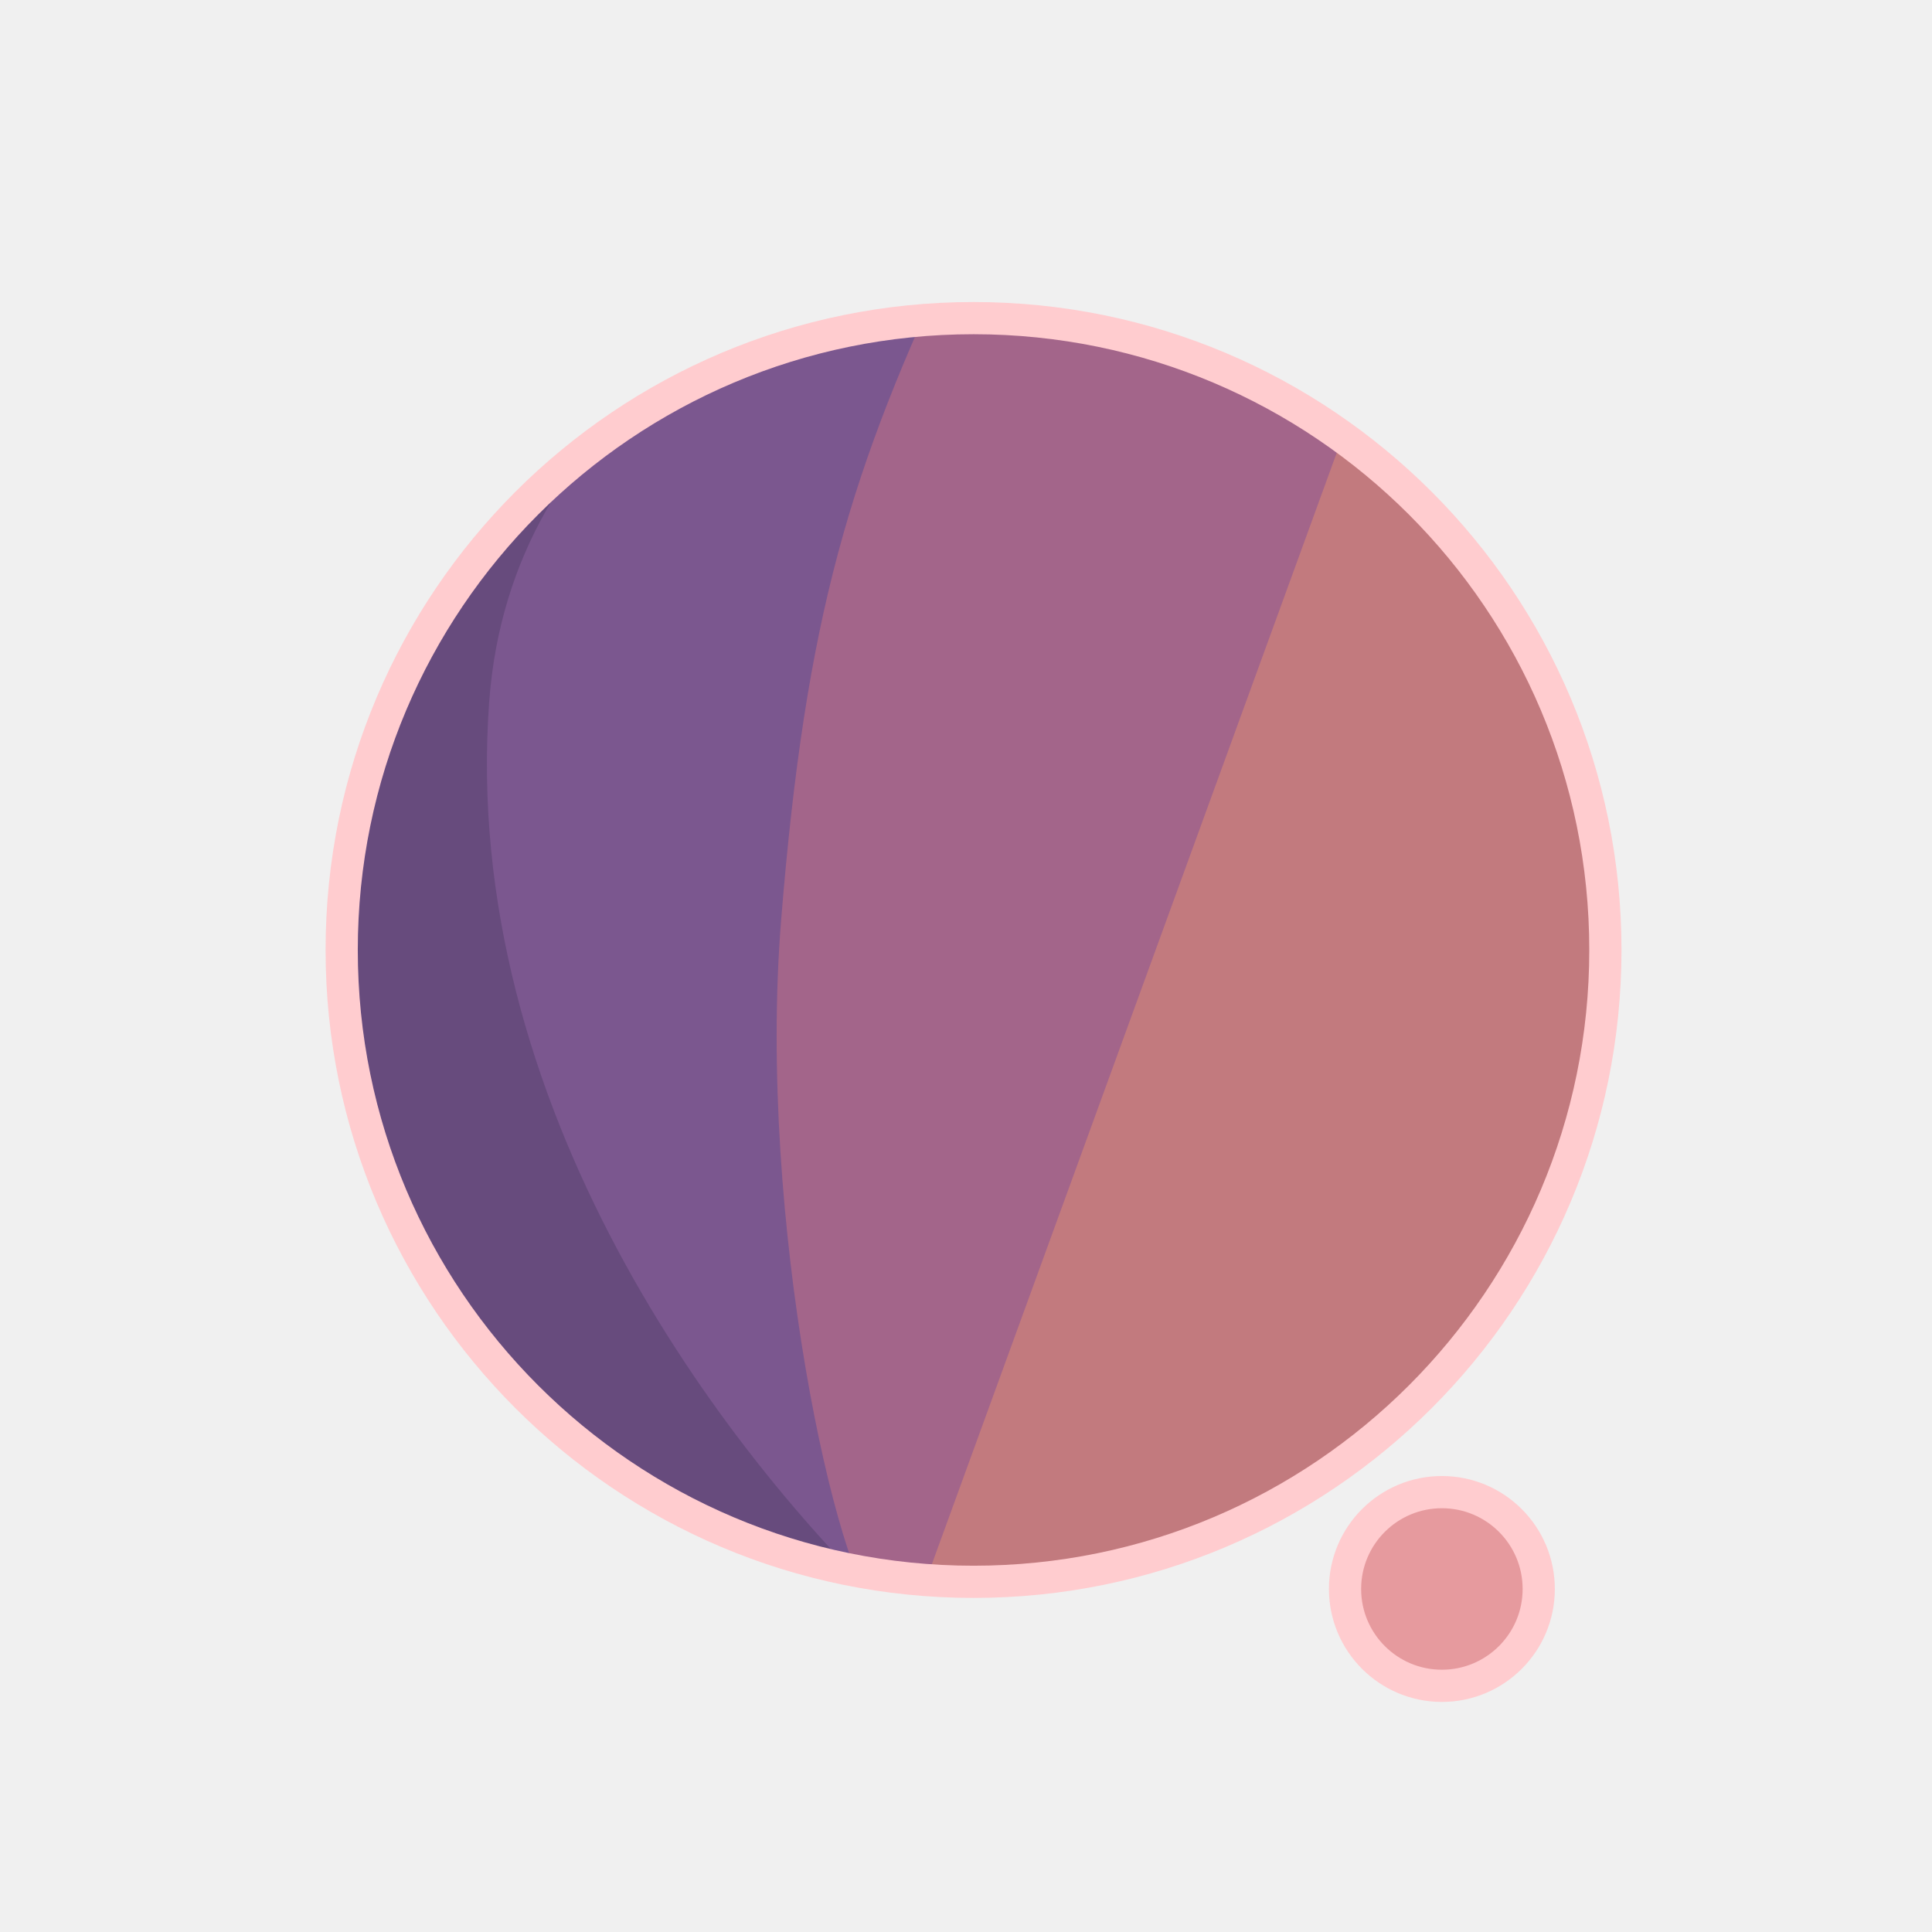
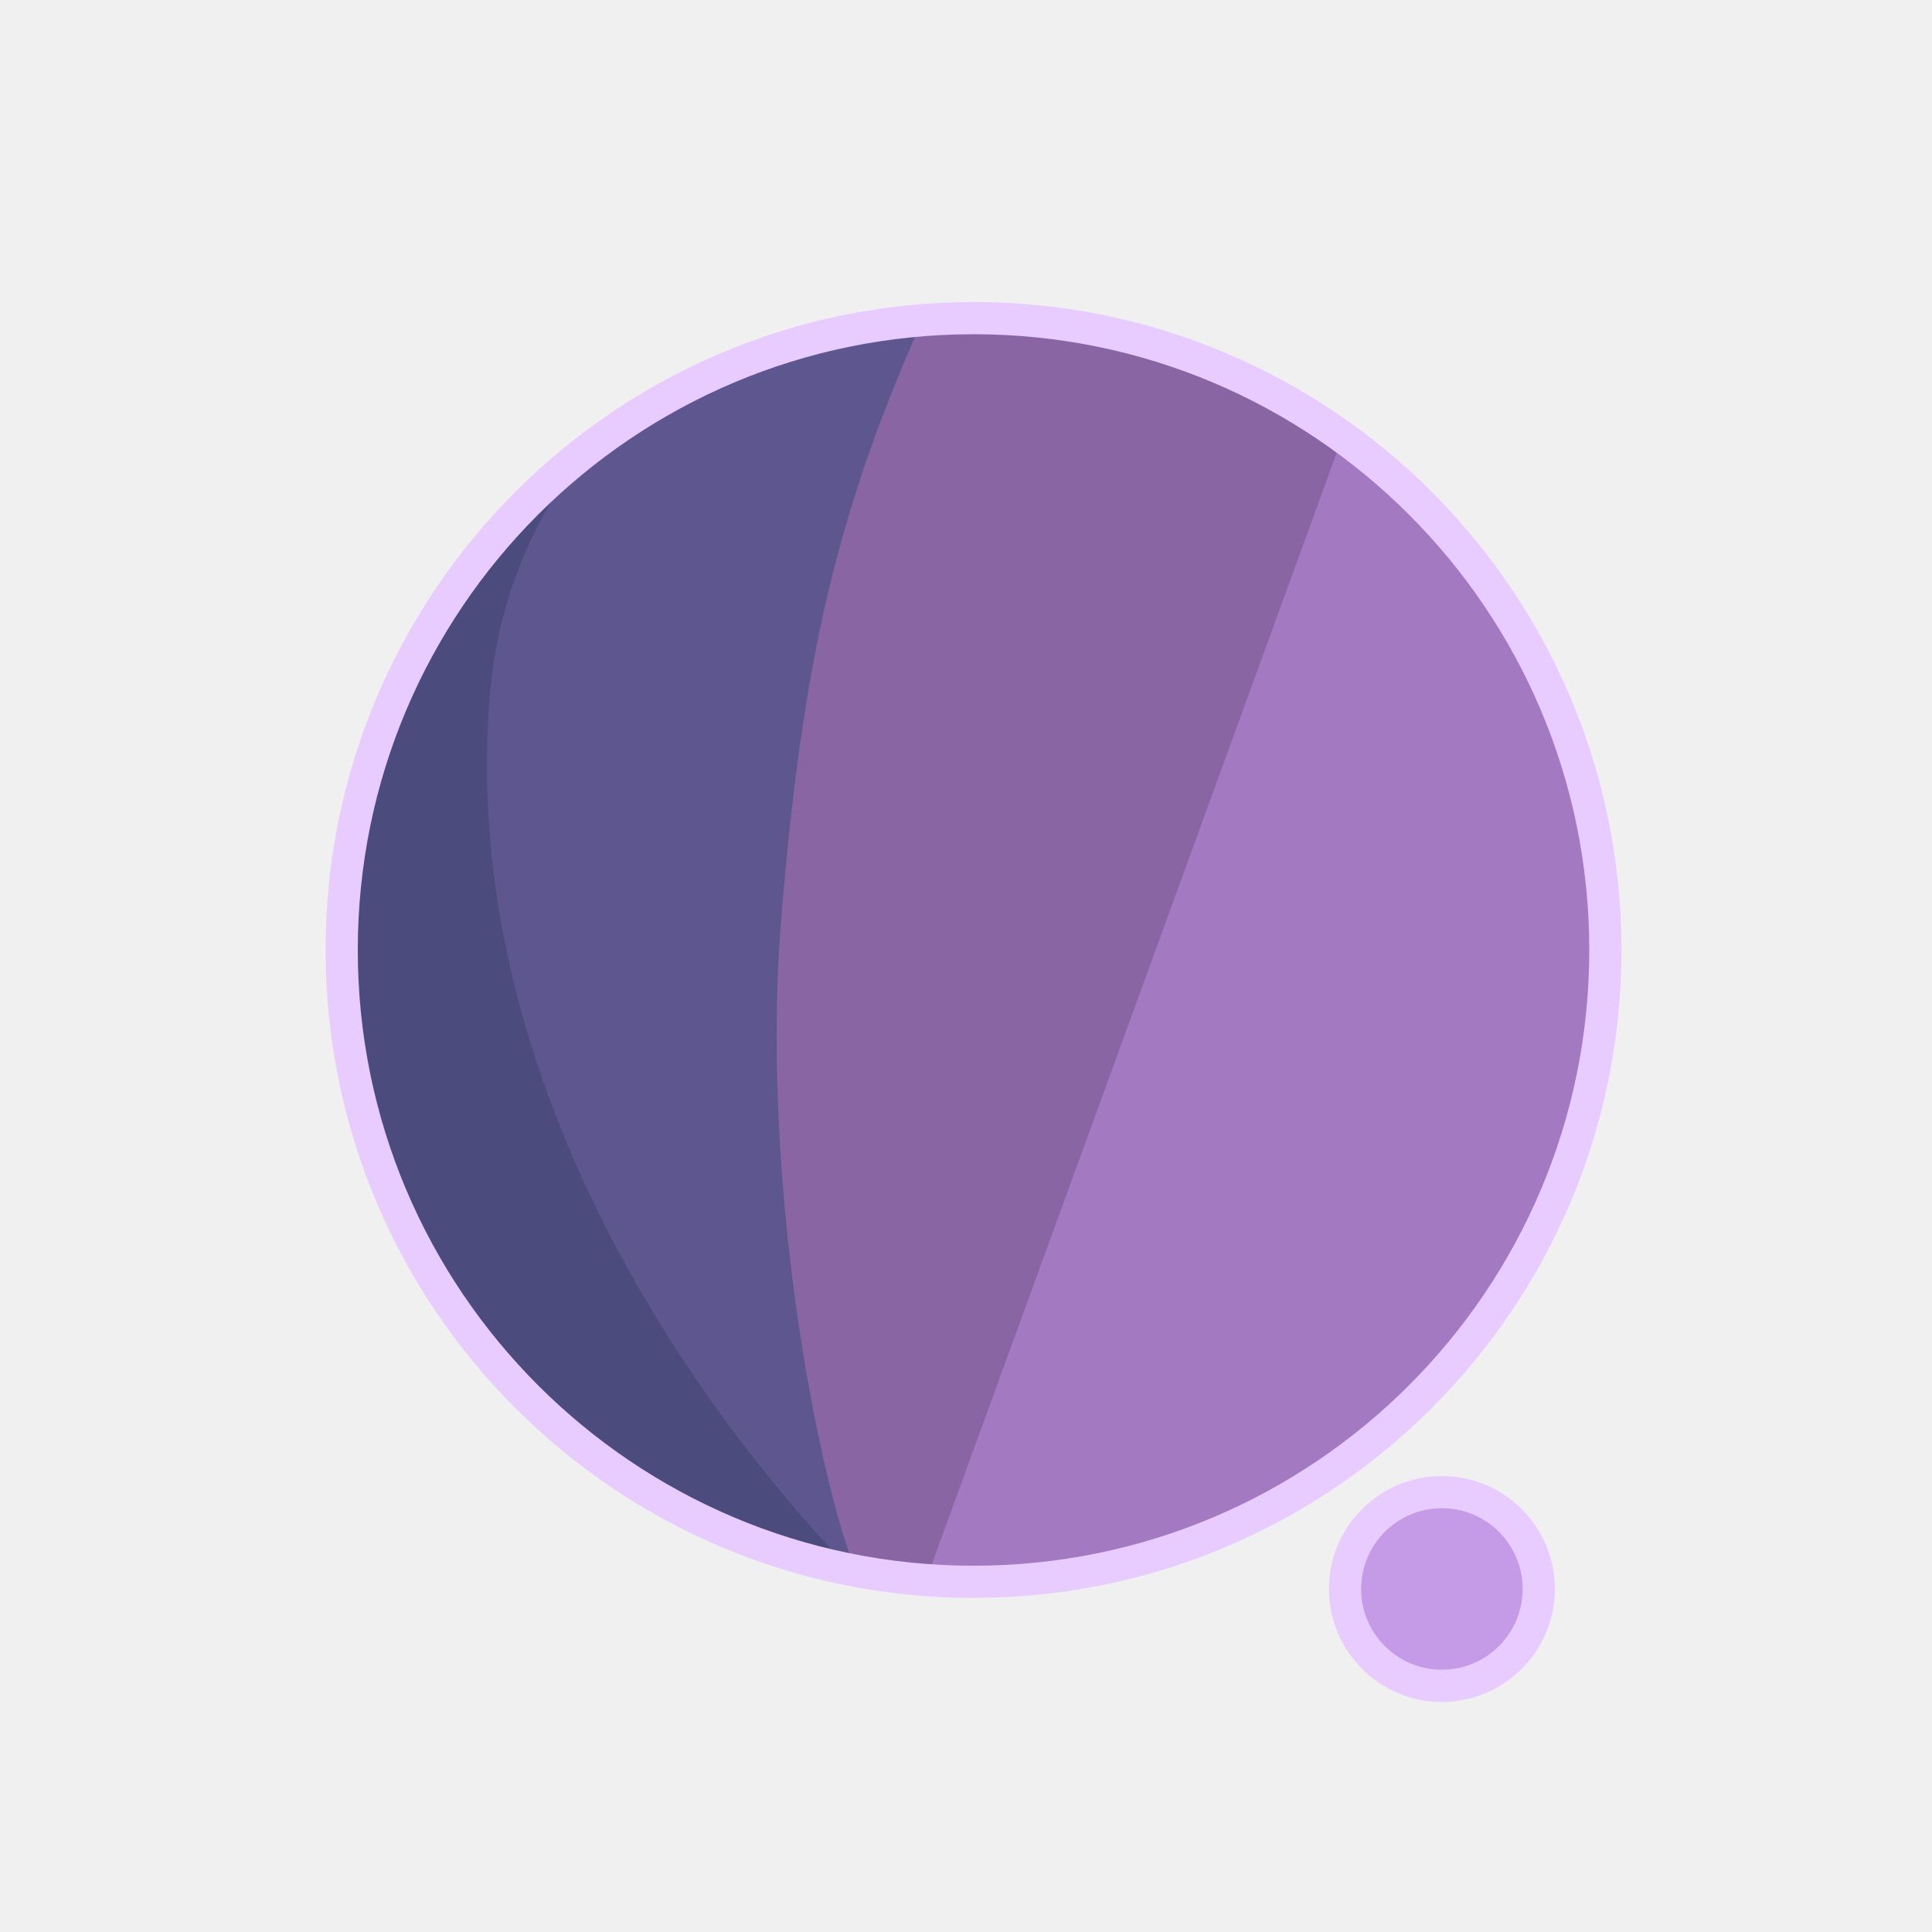
<svg xmlns="http://www.w3.org/2000/svg" width="300" height="300" viewBox="0 0 79.375 79.375" version="1.1" id="svg1">
  <defs id="defs1">
    <filter id="mask-powermask-path-effect5_inverse" style="color-interpolation-filters:sRGB" height="100" width="100" x="-50" y="-50">
      <feColorMatrix id="mask-powermask-path-effect5_primitive1" values="1" type="saturate" result="fbSourceGraphic" />
      <feColorMatrix id="mask-powermask-path-effect5_primitive2" values="-1 0 0 0 1 0 -1 0 0 1 0 0 -1 0 1 0 0 0 1 0 " in="fbSourceGraphic" />
    </filter>
    <clipPath clipPathUnits="userSpaceOnUse" id="clipPath1">
      <circle style="display:inline;fill:#000000;fill-opacity:1;stroke:none;stroke-width:0.214" id="circle3" cx="44.886" cy="38.249" r="22.842" />
    </clipPath>
    <clipPath clipPathUnits="userSpaceOnUse" id="clipPath3">
      <circle style="display:inline;opacity:1;fill:#000000;fill-opacity:1;stroke:none;stroke-width:2.646;stroke-dasharray:none;stroke-opacity:1" id="circle4" cx="39.235" cy="39.029" r="25.959" />
    </clipPath>
    <clipPath clipPathUnits="userSpaceOnUse" id="clipPath4">
      <circle style="display:inline;opacity:1;fill:#000000;fill-opacity:1;stroke:none;stroke-width:0.243" id="circle5" cx="39.997" cy="39.029" r="25.959" />
    </clipPath>
    <clipPath clipPathUnits="userSpaceOnUse" id="clipPath19">
      <g id="g20" style="display:inline">
        <circle style="display:inline;opacity:1;fill:#ffffff;fill-opacity:1;stroke:#000000;stroke-width:1.323;stroke-dasharray:none;stroke-opacity:1" id="circle20" cx="39.997" cy="39.029" r="25.959" />
        <path style="display:inline;fill:#ffffff;fill-opacity:1;stroke:none;stroke-width:1.323;stroke-linecap:round;stroke-linejoin:round;stroke-dasharray:none;stroke-opacity:1" d="M 40.972,71.749 65.107,9.074 51.262,8.513 29.654,71.374 Z" id="path20" />
      </g>
    </clipPath>
  </defs>
  <g id="layer1">
-     <circle style="display:inline;opacity:1;fill:#C27A7E;fill-opacity:1;stroke:none;stroke-width:2.646;stroke-dasharray:none;stroke-opacity:1" id="path1" cx="39.997" cy="39.029" r="25.959" />
-     <circle style="display:inline;opacity:1;fill:#E69A9E;fill-opacity:1;stroke:#FFCCCF;stroke-width:1.323;stroke-linecap:round;stroke-linejoin:round;stroke-dasharray:none;stroke-opacity:1" id="path23" cx="59.239" cy="65.282" r="3.979" />
-     <path style="display:inline;opacity:1;fill:#A3658A;fill-opacity:1;stroke:none;stroke-width:2.646;stroke-linecap:round;stroke-linejoin:round;stroke-dasharray:none;stroke-opacity:1" d="M 14.114,8.183 56.981,12.942 37.387,66.729 7.337,66.366 Z" id="path4" clip-path="url(#clipPath4)" />
-     <path style="display:inline;opacity:1;fill:#7B578F;fill-opacity:1;stroke:none;stroke-width:2.646;stroke-linecap:round;stroke-linejoin:round;stroke-dasharray:none;stroke-opacity:1" d="m 38.537,10.093 c -4.366,9.204 -6.195,15.177 -7.208,27.727 -0.992,12.295 2.307,27.137 4.048,28.492 L 8.159,69.099 11.655,10.117 Z" id="path8" clip-path="url(#clipPath3)" transform="translate(0.7619726)" />
-     <path style="display:inline;opacity:1;fill:#674B7D;fill-opacity:1;stroke:none;stroke-width:2.646;stroke-linecap:round;stroke-linejoin:round;stroke-dasharray:none;stroke-opacity:1" d="m 42.193,12.318 c -4.211,1.987 -14.039,6.189 -14.818,16.984 -1.049,14.531 8.417,27.086 14.901,33.188 l -22.177,3.33 -0.971,-51.47 z" id="path12" clip-path="url(#clipPath1)" transform="matrix(1.1365,0,0,1.1365,-11.01583,-4.44086)" />
+     <circle style="display:inline;opacity:1;fill:#A37AC2;fill-opacity:1;stroke:none;stroke-width:2.646;stroke-dasharray:none;stroke-opacity:1" id="path1" cx="39.997" cy="39.029" r="25.959" />
+     <circle style="display:inline;opacity:1;fill:#C59AE6;fill-opacity:1;stroke:#E9CCFF;stroke-width:1.323;stroke-linecap:round;stroke-linejoin:round;stroke-dasharray:none;stroke-opacity:1" id="path23" cx="59.239" cy="65.282" r="3.979" />
+     <path style="display:inline;opacity:1;fill:#8965A3;fill-opacity:1;stroke:none;stroke-width:2.646;stroke-linecap:round;stroke-linejoin:round;stroke-dasharray:none;stroke-opacity:1" d="M 14.114,8.183 56.981,12.942 37.387,66.729 7.337,66.366 Z" id="path4" clip-path="url(#clipPath4)" />
+     <path style="display:inline;opacity:1;fill:#5E578F;fill-opacity:1;stroke:none;stroke-width:2.646;stroke-linecap:round;stroke-linejoin:round;stroke-dasharray:none;stroke-opacity:1" d="m 38.537,10.093 c -4.366,9.204 -6.195,15.177 -7.208,27.727 -0.992,12.295 2.307,27.137 4.048,28.492 L 8.159,69.099 11.655,10.117 Z" id="path8" clip-path="url(#clipPath3)" transform="translate(0.7619726)" />
+     <path style="display:inline;opacity:1;fill:#4B4B7D;fill-opacity:1;stroke:none;stroke-width:2.646;stroke-linecap:round;stroke-linejoin:round;stroke-dasharray:none;stroke-opacity:1" d="m 42.193,12.318 c -4.211,1.987 -14.039,6.189 -14.818,16.984 -1.049,14.531 8.417,27.086 14.901,33.188 l -22.177,3.33 -0.971,-51.47 z" id="path12" clip-path="url(#clipPath1)" transform="matrix(1.1365,0,0,1.1365,-11.01583,-4.44086)" />
    <path style="display:inline;fill:none;stroke:#ffffff;stroke-width:5.292;stroke-linecap:round;stroke-linejoin:round;stroke-dasharray:none;stroke-opacity:1" d="M 56.155,14.893 37.161,67.307 c 0.345,-0.826 6.533,-17.661 9.644,-21.104 4.78,-5.292 13.008,-2.765 13.143,4.977 0.044,2.513 -1.431,15.998 -1.431,15.998" id="path2" clip-path="url(#clipPath19)" mask="none" />
-     <circle style="display:inline;opacity:1;fill:none;fill-opacity:0;stroke:#FFCCCF;stroke-width:1.323;stroke-dasharray:none;stroke-opacity:1" id="circle8" cx="39.997" cy="39.029" r="25.959" />
+     <circle style="display:inline;opacity:1;fill:none;fill-opacity:0;stroke:#E9CCFF;stroke-width:1.323;stroke-dasharray:none;stroke-opacity:1" id="circle8" cx="39.997" cy="39.029" r="25.959" />
  </g>
</svg>
